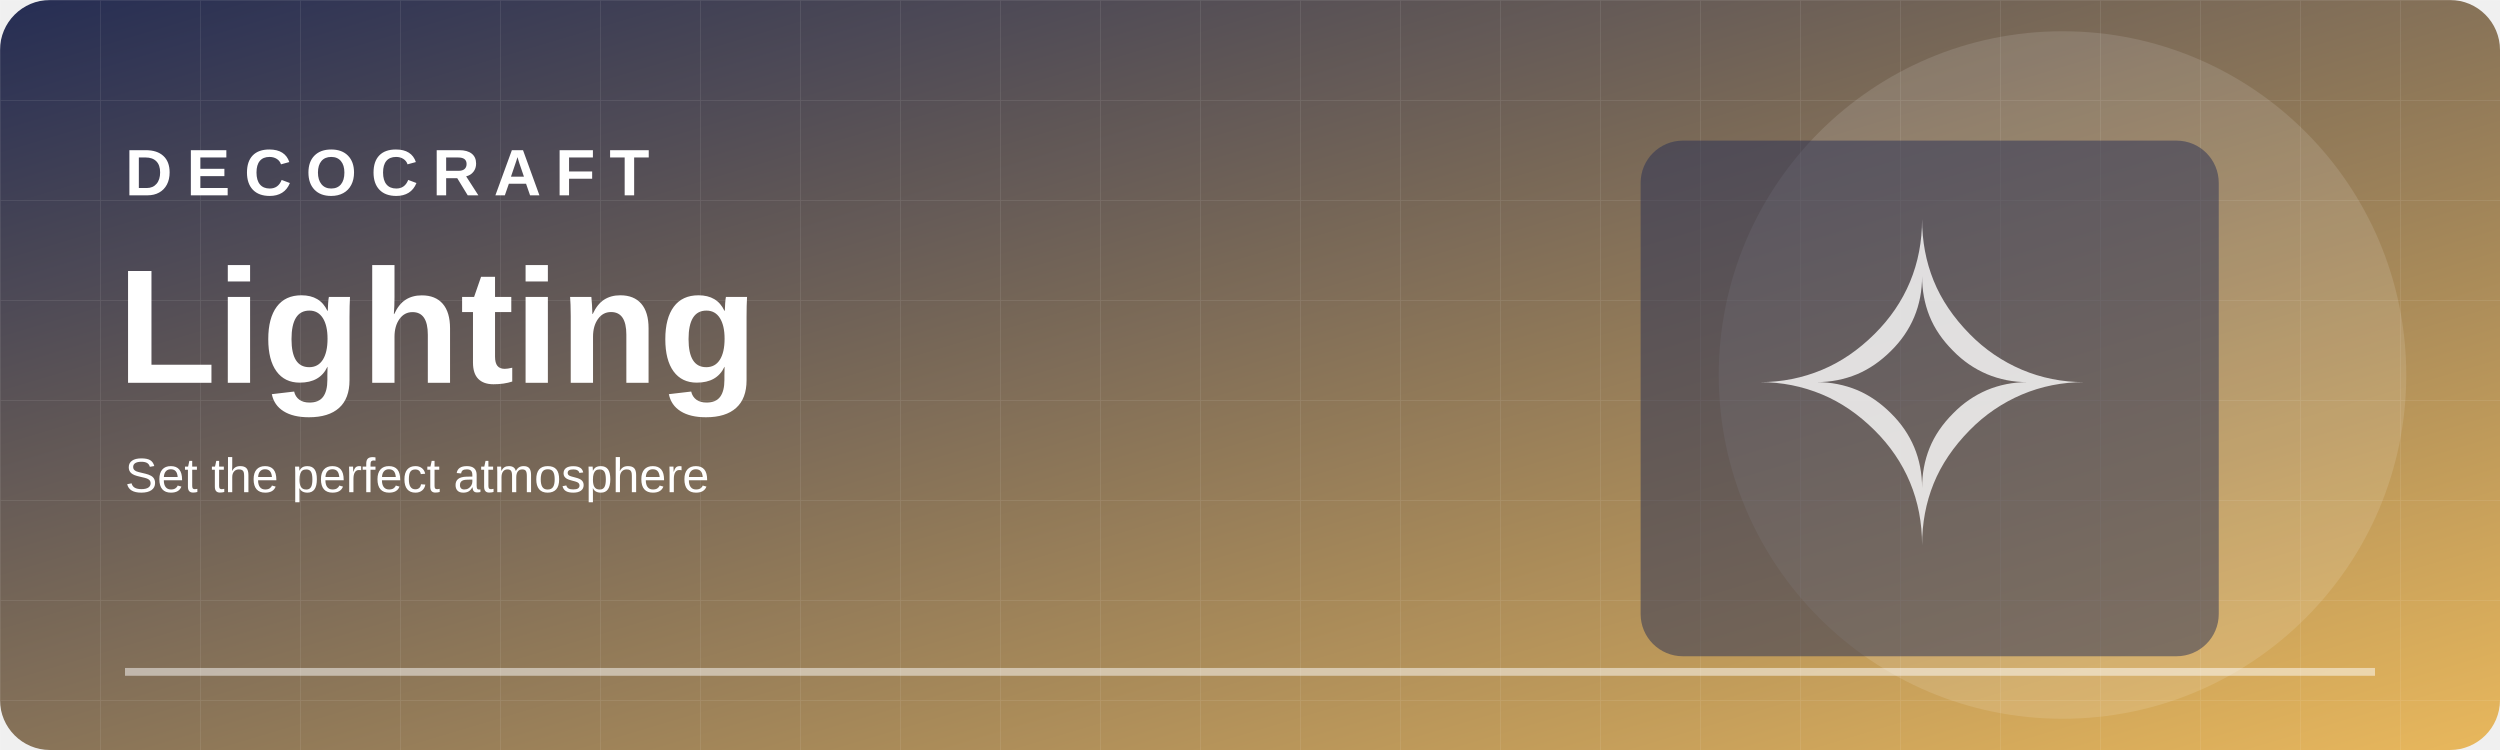
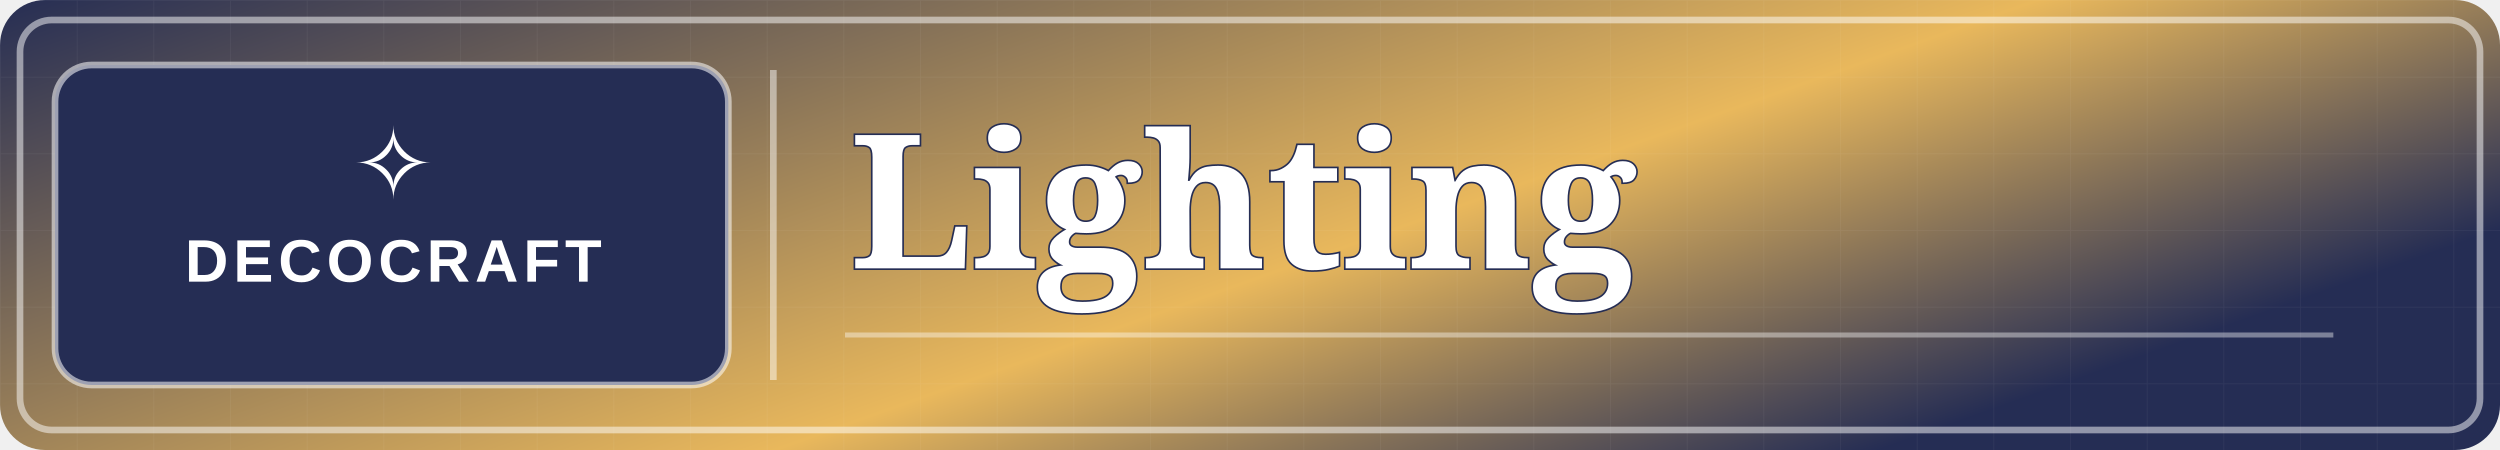
- <svg xmlns="http://www.w3.org/2000/svg" viewBox="0 0 1600 480" width="1600" height="480">
+ <svg xmlns="http://www.w3.org/2000/svg" viewBox="0 0 1500 270" width="1500" height="270" role="img" aria-label="Decocraft Lighting title banner">
  <defs>
-     <linearGradient id="bg" x2="1" y2="1">
+     <linearGradient id="bg" x1="0" x2="1" y2="0.5">
      <stop stop-color="#252d54" />
-       <stop offset="1" stop-color="#e9b85c" />
+       <stop offset=".65" stop-color="#e9b85c" />
+       <stop offset="1" stop-color="#252d54" />
    </linearGradient>
-     <pattern id="p" width="64" height="64" patternUnits="userSpaceOnUse">
-       <path d="M64 0H0V64" fill="none" stroke="#fff" stroke-opacity=".1" />
+     <pattern id="tiles" width="46" height="46" patternUnits="userSpaceOnUse">
+       <path d="M46 0H0V46" stroke="#fff" stroke-opacity=".05" fill="none" />
    </pattern>
  </defs>
-   <rect width="1600" height="480" rx="32" fill="url(#bg)" />
-   <rect width="1600" height="480" fill="url(#p)" />
-   <circle cx="1320" cy="240" r="220" fill="#fff" opacity=".12" />
-   <rect x="1050" y="90" width="370" height="330" rx="27" fill="#252d54" opacity=".5" />
-   <text x="1230" y="345" font-size="275" text-anchor="middle" font-family="DejaVu Sans,Arial,sans-serif" fill="#fff" opacity=".8">✧</text>
-   <text x="80" y="125" font-family="Arial,sans-serif" font-size="42" font-weight="bold" fill="#fff" letter-spacing="9">DECOCRAFT</text>
-   <text x="75" y="245" font-family="Arial,sans-serif" font-weight="900" font-size="104" fill="#fff">Lighting</text>
-   <text x="80" y="315" font-family="Arial,sans-serif" font-size="31" fill="#fff">Set the perfect atmosphere</text>
-   <path d="M80 430H1520" stroke="#fff" opacity=".5" stroke-width="5" />
+   <rect width="1500" height="270" rx="27" fill="url(#bg)" />
+   <rect width="1500" height="270" rx="27" fill="url(#tiles)" />
+   <rect x="12" y="12" width="1476" height="246" rx="19" stroke="#fff" stroke-opacity=".5" stroke-width="4" fill="none" />
+   <rect x="33" y="39" width="404" height="192" rx="22" fill="#252d54" stroke="#fff" stroke-opacity=".55" stroke-width="4" />
+   <text x="236" y="119" text-anchor="middle" font-family="DejaVu Sans,Arial,sans-serif" font-size="59" fill="#fff">✧</text>
+   <text x="236" y="169" text-anchor="middle" font-family="Arial,sans-serif" font-weight="900" font-size="36" letter-spacing="3" fill="#fff">DECOCRAFT</text>
+   <path d="M464 42V228" stroke="#fff" stroke-opacity=".48" stroke-width="4" />
+   <text x="510" y="161" font-family="Georgia,serif" font-weight="bold" font-size="112" fill="white" stroke="#252d54" stroke-width="2" paint-order="stroke">Lighting</text>
+   <path d="M507 201H1400" stroke="#fff" stroke-opacity=".4" stroke-width="3" />
</svg>
